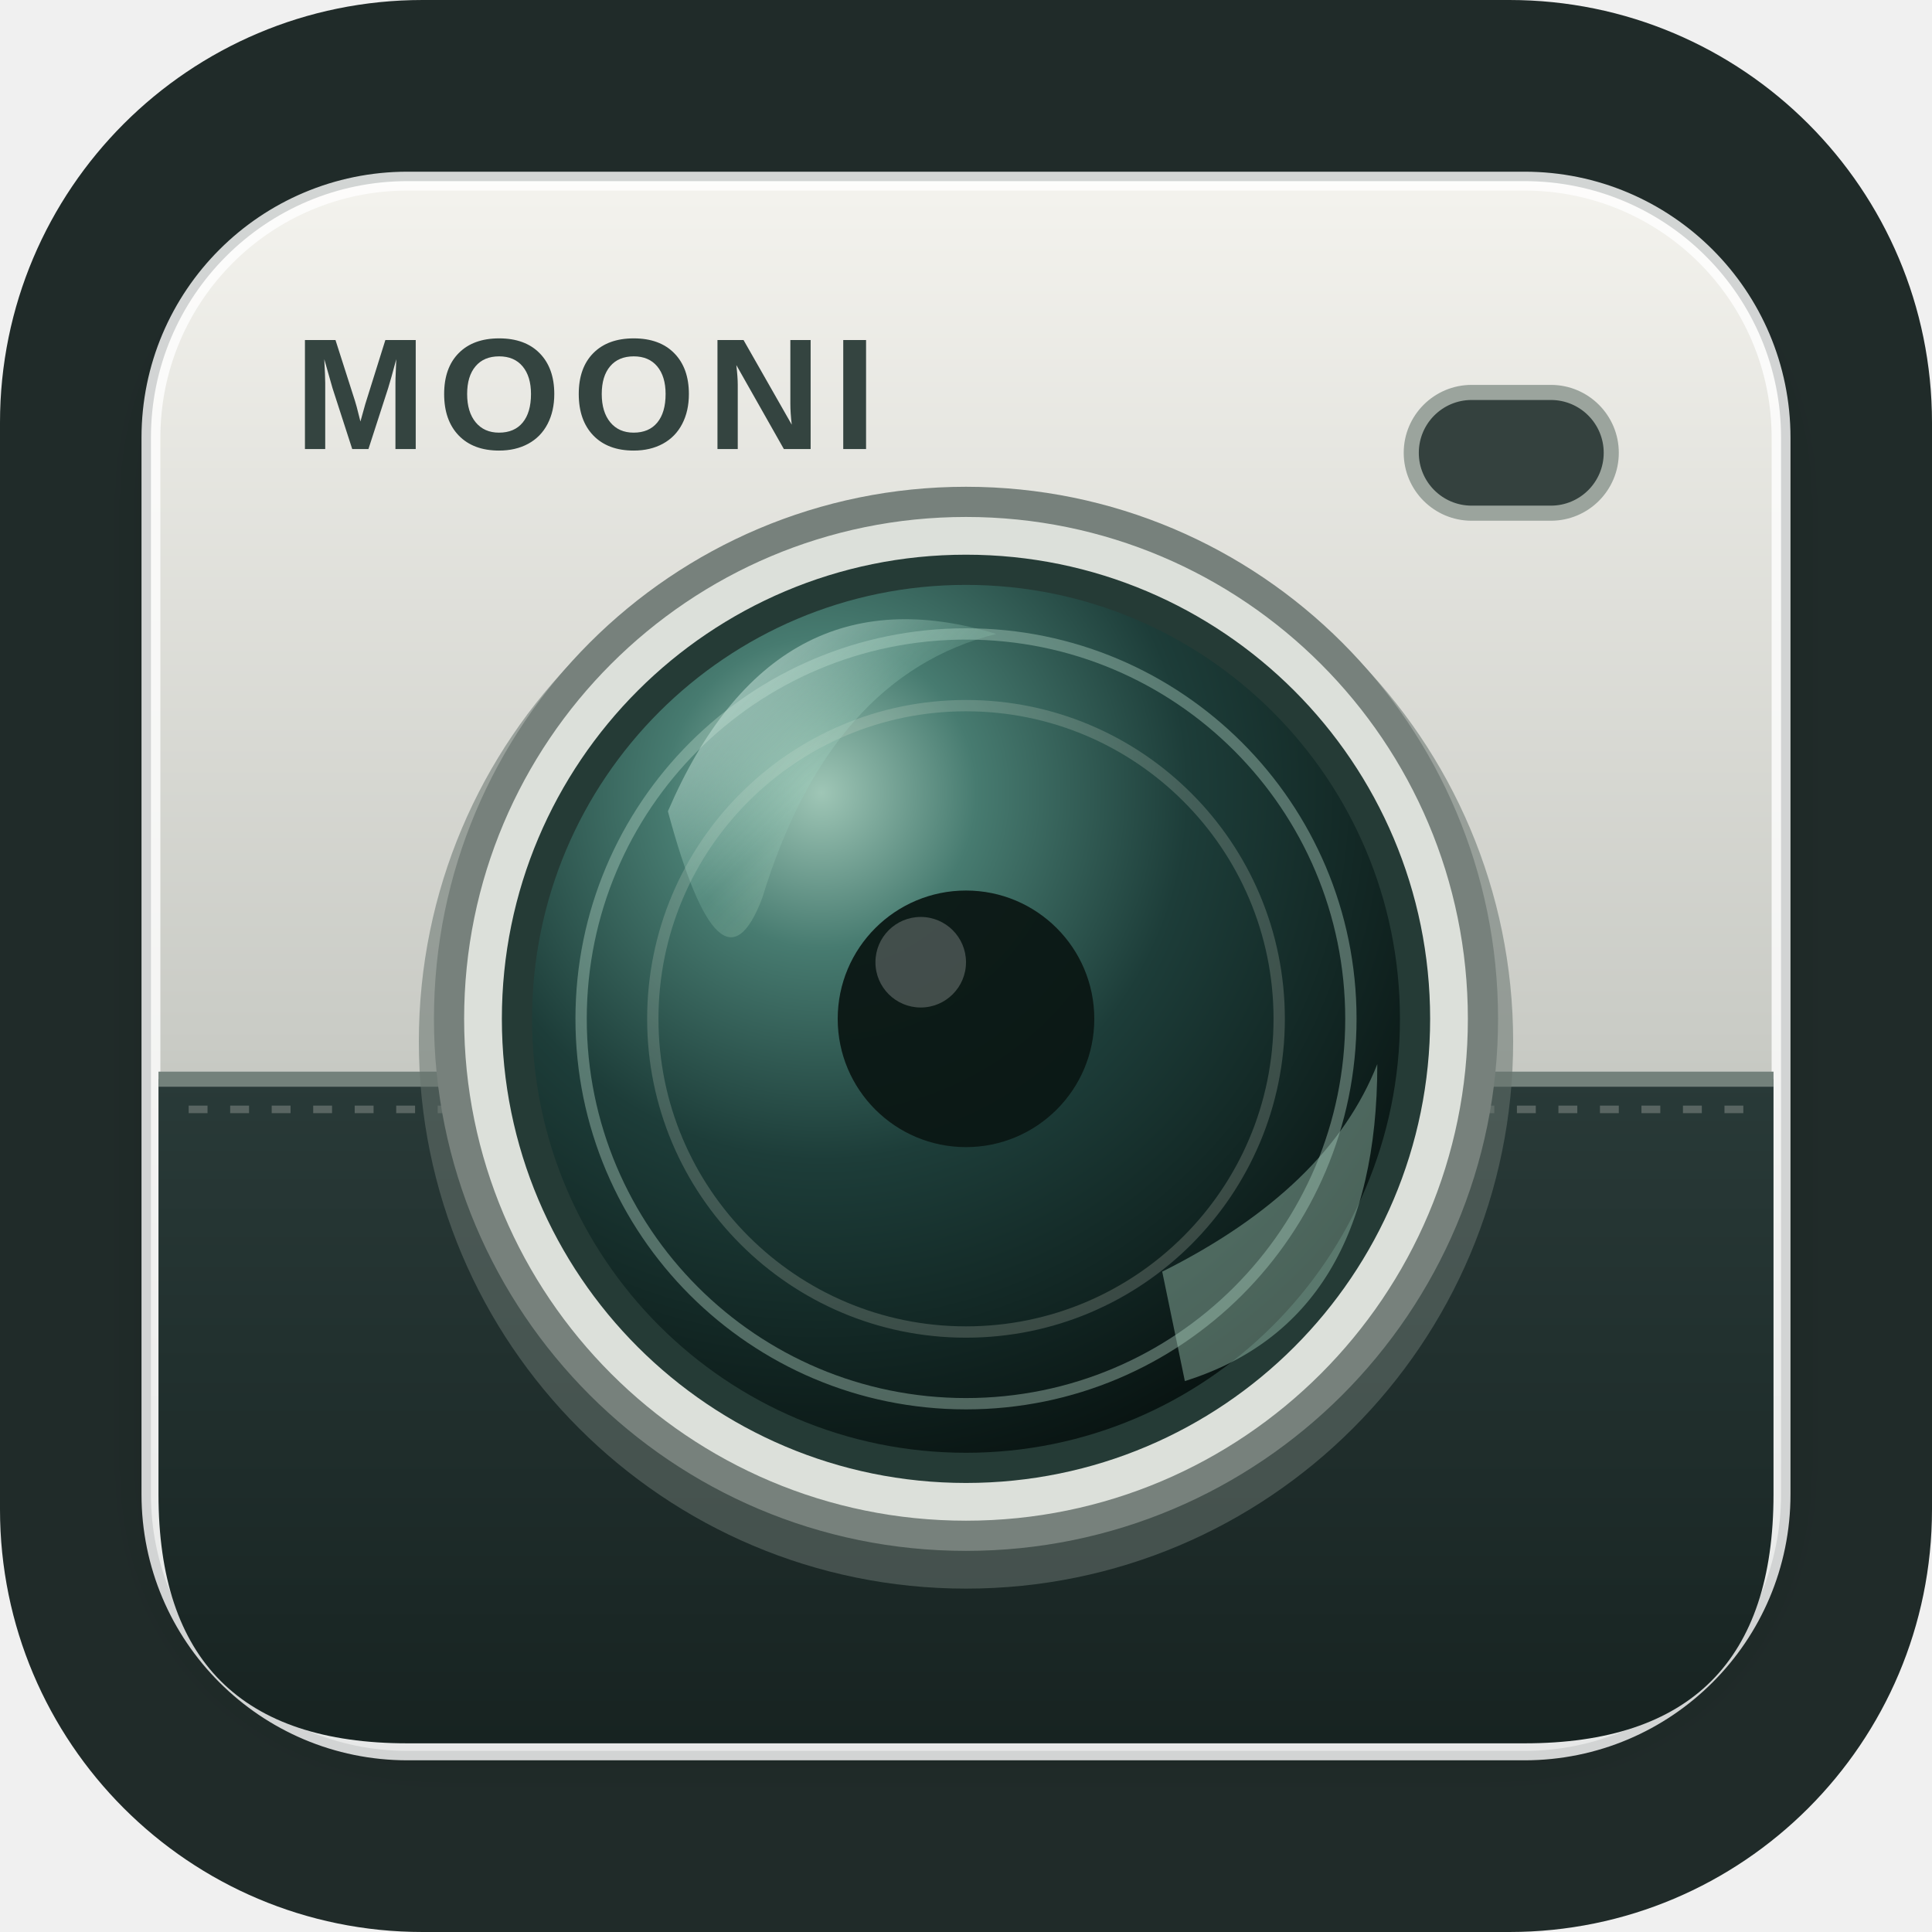
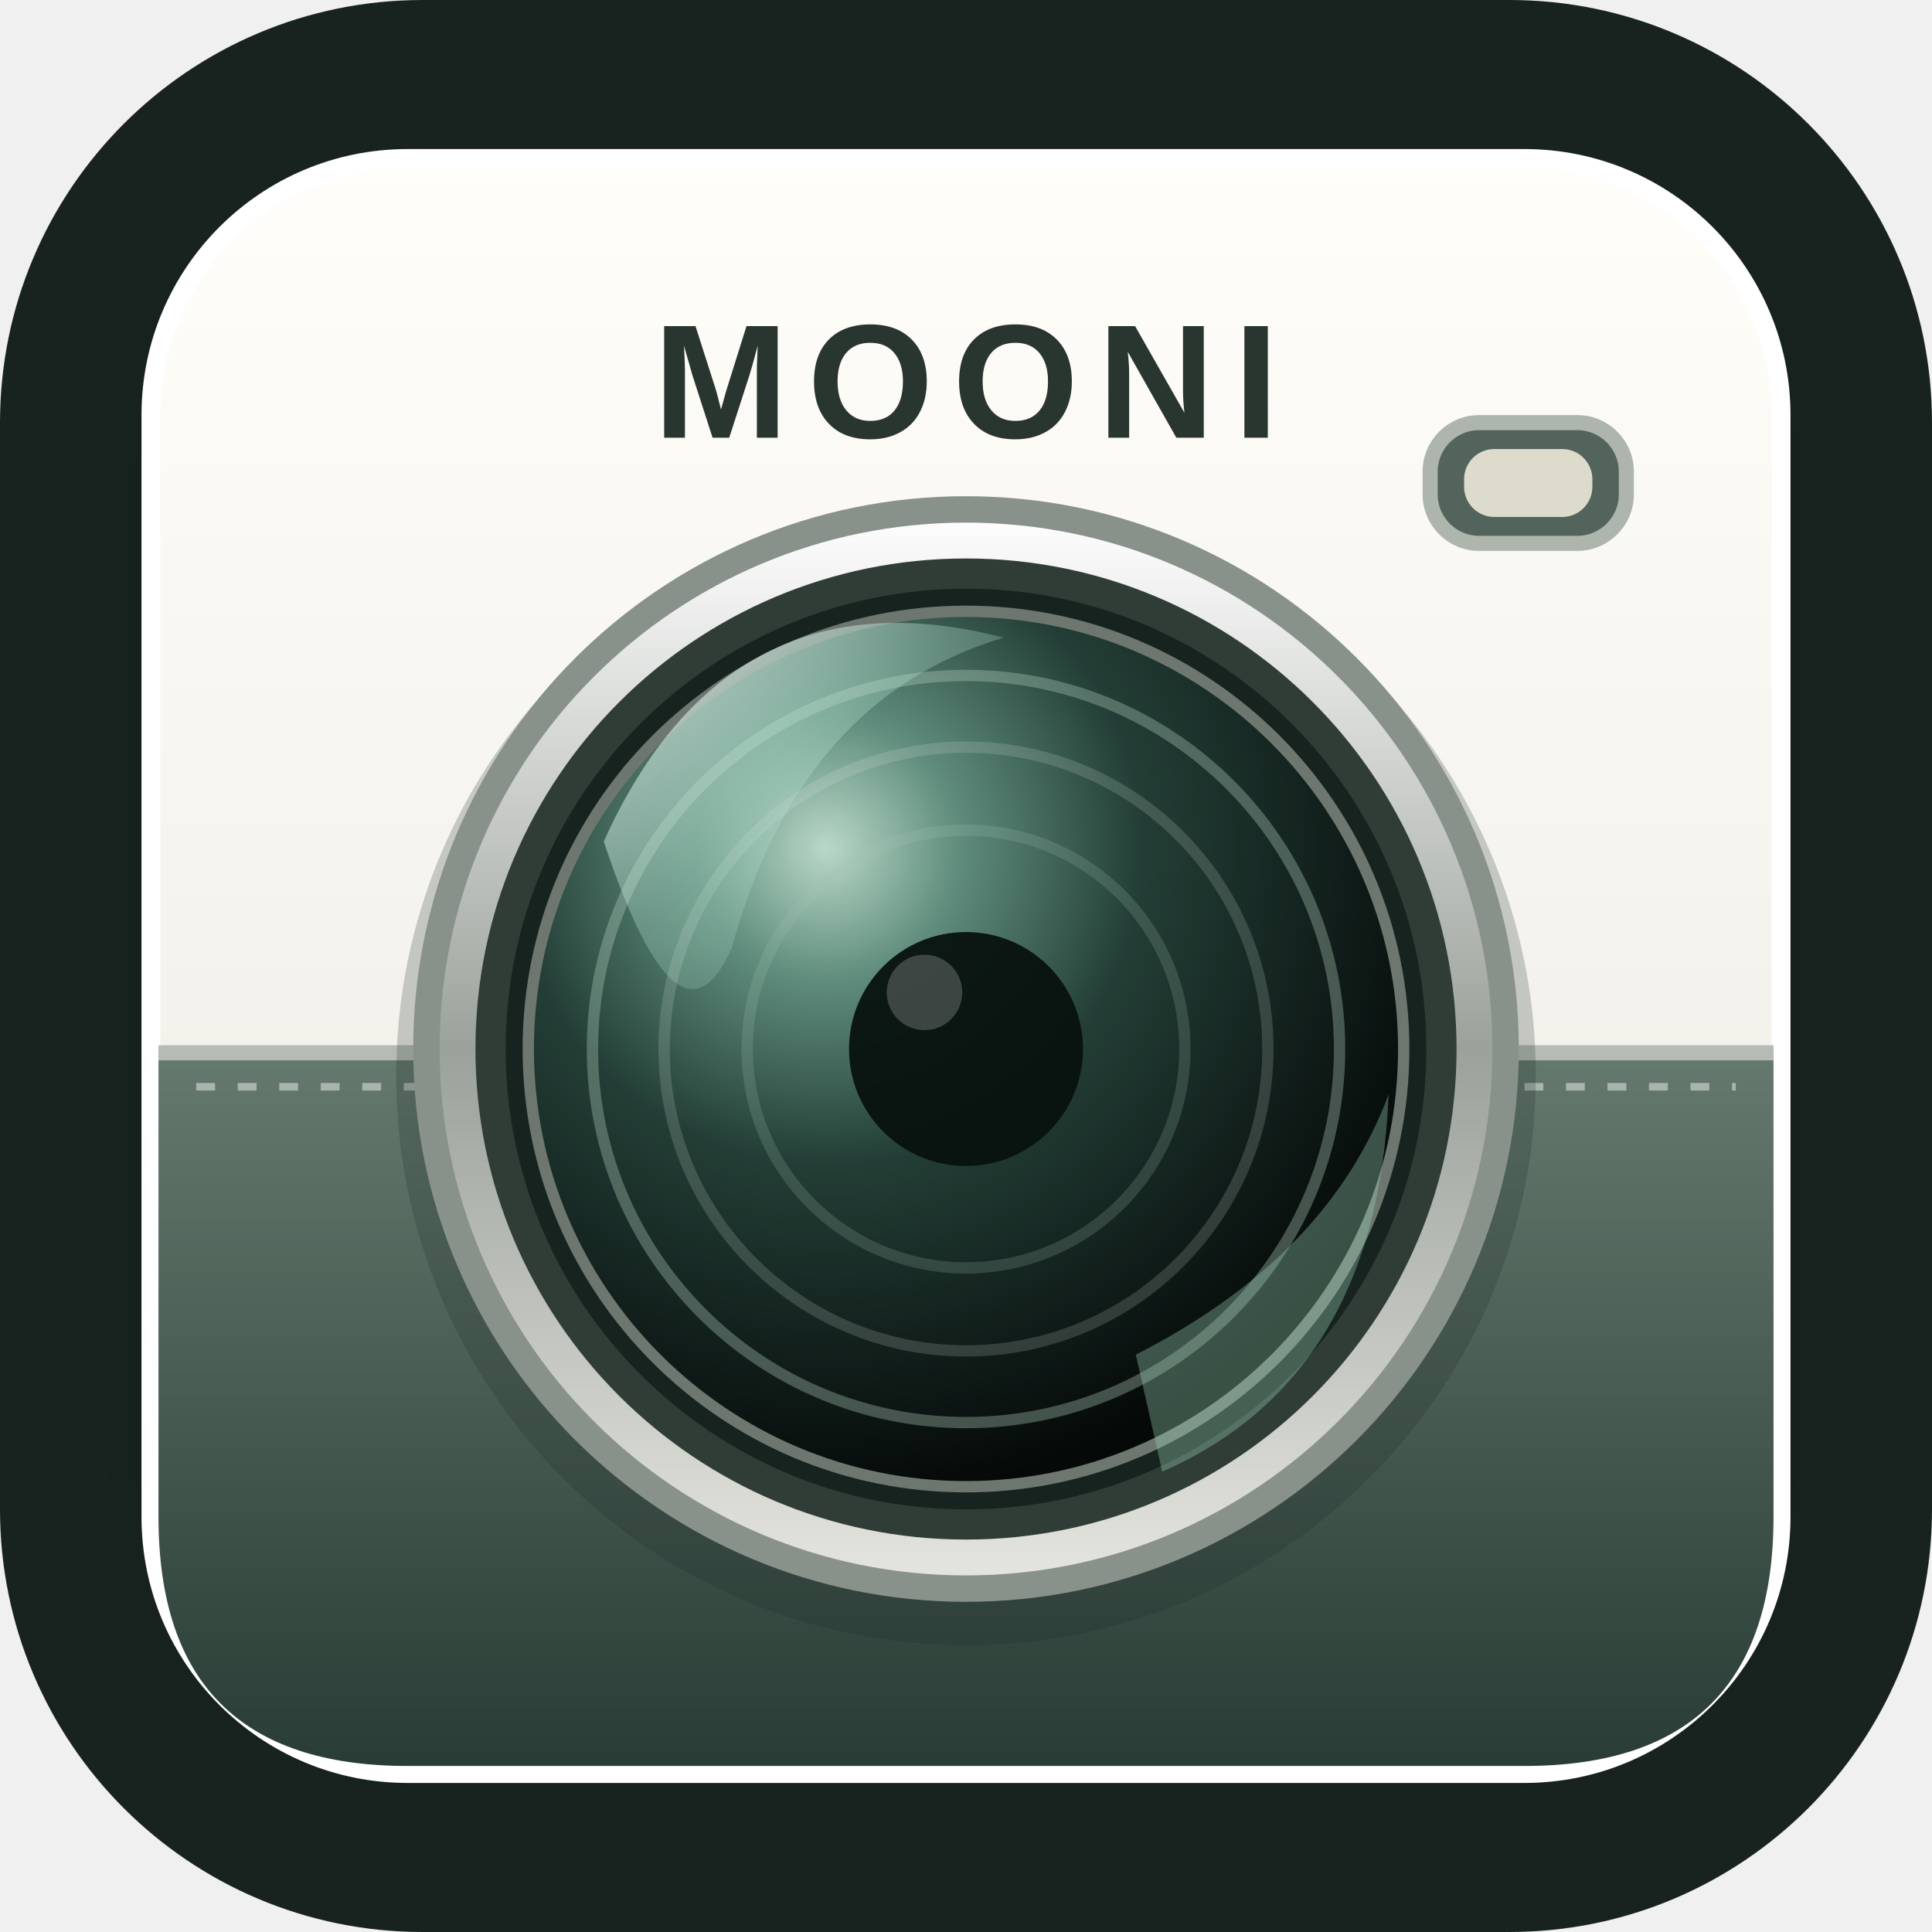
<svg xmlns="http://www.w3.org/2000/svg" viewBox="0 0 512 512">
  <defs>
-     <linearGradient id="shell" x2="0" y2="1">
-       <stop stop-color="#f4f3ee" />
-       <stop offset=".55" stop-color="#c9cbc5" />
-       <stop offset="1" stop-color="#858d89" />
+     <linearGradient id="ivory" x2="0" y2="1">
+       <stop stop-color="#fffefa" />
+       <stop offset="1" stop-color="#e9e7df" />
    </linearGradient>
-     <linearGradient id="panel" x2="0" y2="1">
-       <stop stop-color="#293a38" />
-       <stop offset="1" stop-color="#172321" />
+     <linearGradient id="sage" x2="0" y2="1">
+       <stop stop-color="#65796e" />
+       <stop offset="1" stop-color="#293c35" />
    </linearGradient>
-     <radialGradient id="glass" cx="34%" cy="25%" r="78%">
-       <stop stop-color="#9fc6b6" />
-       <stop offset=".22" stop-color="#477b70" />
-       <stop offset=".52" stop-color="#1d3d39" />
-       <stop offset="1" stop-color="#091412" />
+     <radialGradient id="lens" cx="34%" cy="27%" r="75%">
+       <stop stop-color="#b9d8c8" />
+       <stop offset=".2" stop-color="#608d7d" />
+       <stop offset=".48" stop-color="#233e36" />
+       <stop offset=".8" stop-color="#101c19" />
+       <stop offset="1" stop-color="#050908" />
    </radialGradient>
-     <linearGradient id="glint" x2="1" y2="1">
-       <stop stop-color="#fff" stop-opacity=".9" />
-       <stop offset=".5" stop-color="#9bd4c0" stop-opacity=".25" />
-       <stop offset="1" stop-color="#d5c49c" stop-opacity=".6" />
+     <linearGradient id="rim" x2="0" y2="1">
+       <stop stop-color="#fff" />
+       <stop offset=".5" stop-color="#9ba19b" />
+       <stop offset="1" stop-color="#e5e6df" />
+     </linearGradient>
+     <linearGradient id="reflection" x2="1" y2="1">
+       <stop stop-color="#fff" stop-opacity=".95" />
+       <stop offset=".45" stop-color="#b8e7d5" stop-opacity=".35" />
+       <stop offset="1" stop-color="#8cbca7" stop-opacity=".05" />
    </linearGradient>
    <filter id="shadow" x="-30%" y="-30%" width="160%" height="160%">
-       <feGaussianBlur stdDeviation="10" />
+       <feGaussianBlur stdDeviation="12" />
    </filter>
  </defs>
-   <rect width="512" height="512" rx="112" fill="#202b29" />
-   <rect x="48" y="66" width="416" height="390" rx="64" fill="#000" opacity=".35" filter="url(#shadow)" />
-   <rect x="40" y="48" width="432" height="416" rx="68" fill="url(#shell)" stroke="#fff" stroke-opacity=".8" stroke-width="5" />
-   <path d="M42 286H470V396Q470 462 404 462H108Q42 462 42 396Z" fill="url(#panel)" />
-   <path d="M42 286H470" stroke="#73817b" stroke-width="4" />
-   <path d="M50 294H462" stroke="#d7d9d0" stroke-opacity=".28" stroke-width="2" stroke-dasharray="5 6" />
-   <rect x="374" y="104" width="53" height="32" rx="16" fill="#34413e" stroke="#9ba49d" stroke-width="4" />
-   <circle cx="256" cy="276" r="145" fill="#66736e" opacity=".55" />
-   <circle cx="256" cy="270" r="137" fill="#dce0da" stroke="#77817c" stroke-width="8" />
-   <circle cx="256" cy="270" r="119" fill="url(#glass)" stroke="#253b36" stroke-width="8" />
-   <circle cx="256" cy="270" r="102" fill="none" stroke="#b4d4c5" stroke-opacity=".4" stroke-width="3" />
-   <circle cx="256" cy="270" r="83" fill="none" stroke="#e2e7d9" stroke-opacity=".2" stroke-width="3" />
-   <path d="M177 215Q205 150 264 168Q220 179 202 238Q191 267 177 215Z" fill="url(#glint)" opacity=".8" />
-   <path d="M308 337Q352 315 365 282Q365 350 314 366Z" fill="#a4cdbb" opacity=".42" />
-   <circle cx="256" cy="270" r="34" fill="#0b1714" opacity=".95" />
-   <circle cx="244" cy="255" r="12" fill="#fff" opacity=".22" />
-   <text x="78" y="119" fill="#344440" font-family="Arial,sans-serif" font-size="42" font-weight="600" letter-spacing="3">MOONI</text>
+   <rect width="512" height="512" rx="112" fill="#18231f" />
+   <rect x="45" y="58" width="422" height="400" rx="68" fill="#000" opacity=".3" filter="url(#shadow)" />
+   <rect x="40" y="42" width="432" height="428" rx="68" fill="url(#ivory)" stroke="#fff" stroke-width="5" />
+   <path d="M42 278H470V402Q470 468 404 468H108Q42 468 42 402Z" fill="url(#sage)" />
+   <path d="M42 279H470" stroke="#b6bcb3" stroke-width="4" />
+   <path d="M52 288H460" stroke="#fff" stroke-opacity=".45" stroke-width="2" stroke-dasharray="5 6" />
+   <rect x="379" y="112" width="52" height="32" rx="13" fill="#53645c" stroke="#aeb5ac" stroke-width="4" />
+   <rect x="388" y="119" width="34" height="18" rx="8" fill="#f6f1df" opacity=".85" />
+   <circle cx="256" cy="285" r="151" fill="#1a2823" opacity=".22" />
+   <circle cx="256" cy="278" r="143" fill="url(#rim)" stroke="#89918b" stroke-width="7" />
+   <circle cx="256" cy="278" r="126" fill="#17231f" stroke="#303d37" stroke-width="8" />
+   <circle cx="256" cy="278" r="116" fill="url(#lens)" stroke="#6d7770" stroke-width="3" />
+   <circle cx="256" cy="278" r="99" fill="none" stroke="#b6d3c4" stroke-opacity=".34" stroke-width="3" />
+   <circle cx="256" cy="278" r="80" fill="none" stroke="#dce8df" stroke-opacity=".18" stroke-width="3" />
+   <circle cx="256" cy="278" r="58" fill="none" stroke="#a6c7b5" stroke-opacity=".2" stroke-width="3" />
+   <path d="M160 223Q193 150 266 169Q212 185 194 251Q180 283 160 223Z" fill="url(#reflection)" opacity=".9" />
+   <path d="M301 359Q352 333 368 290Q365 365 308 390Z" fill="#9bd4b7" opacity=".35" />
+   <circle cx="256" cy="278" r="31" fill="#07110e" opacity=".94" />
+   <circle cx="245" cy="263" r="10" fill="#fff" opacity=".2" />
+   <text x="256" y="116" text-anchor="middle" fill="#29352f" font-family="Arial,sans-serif" font-size="43" font-weight="700" letter-spacing="5">MOONI</text>
</svg>
